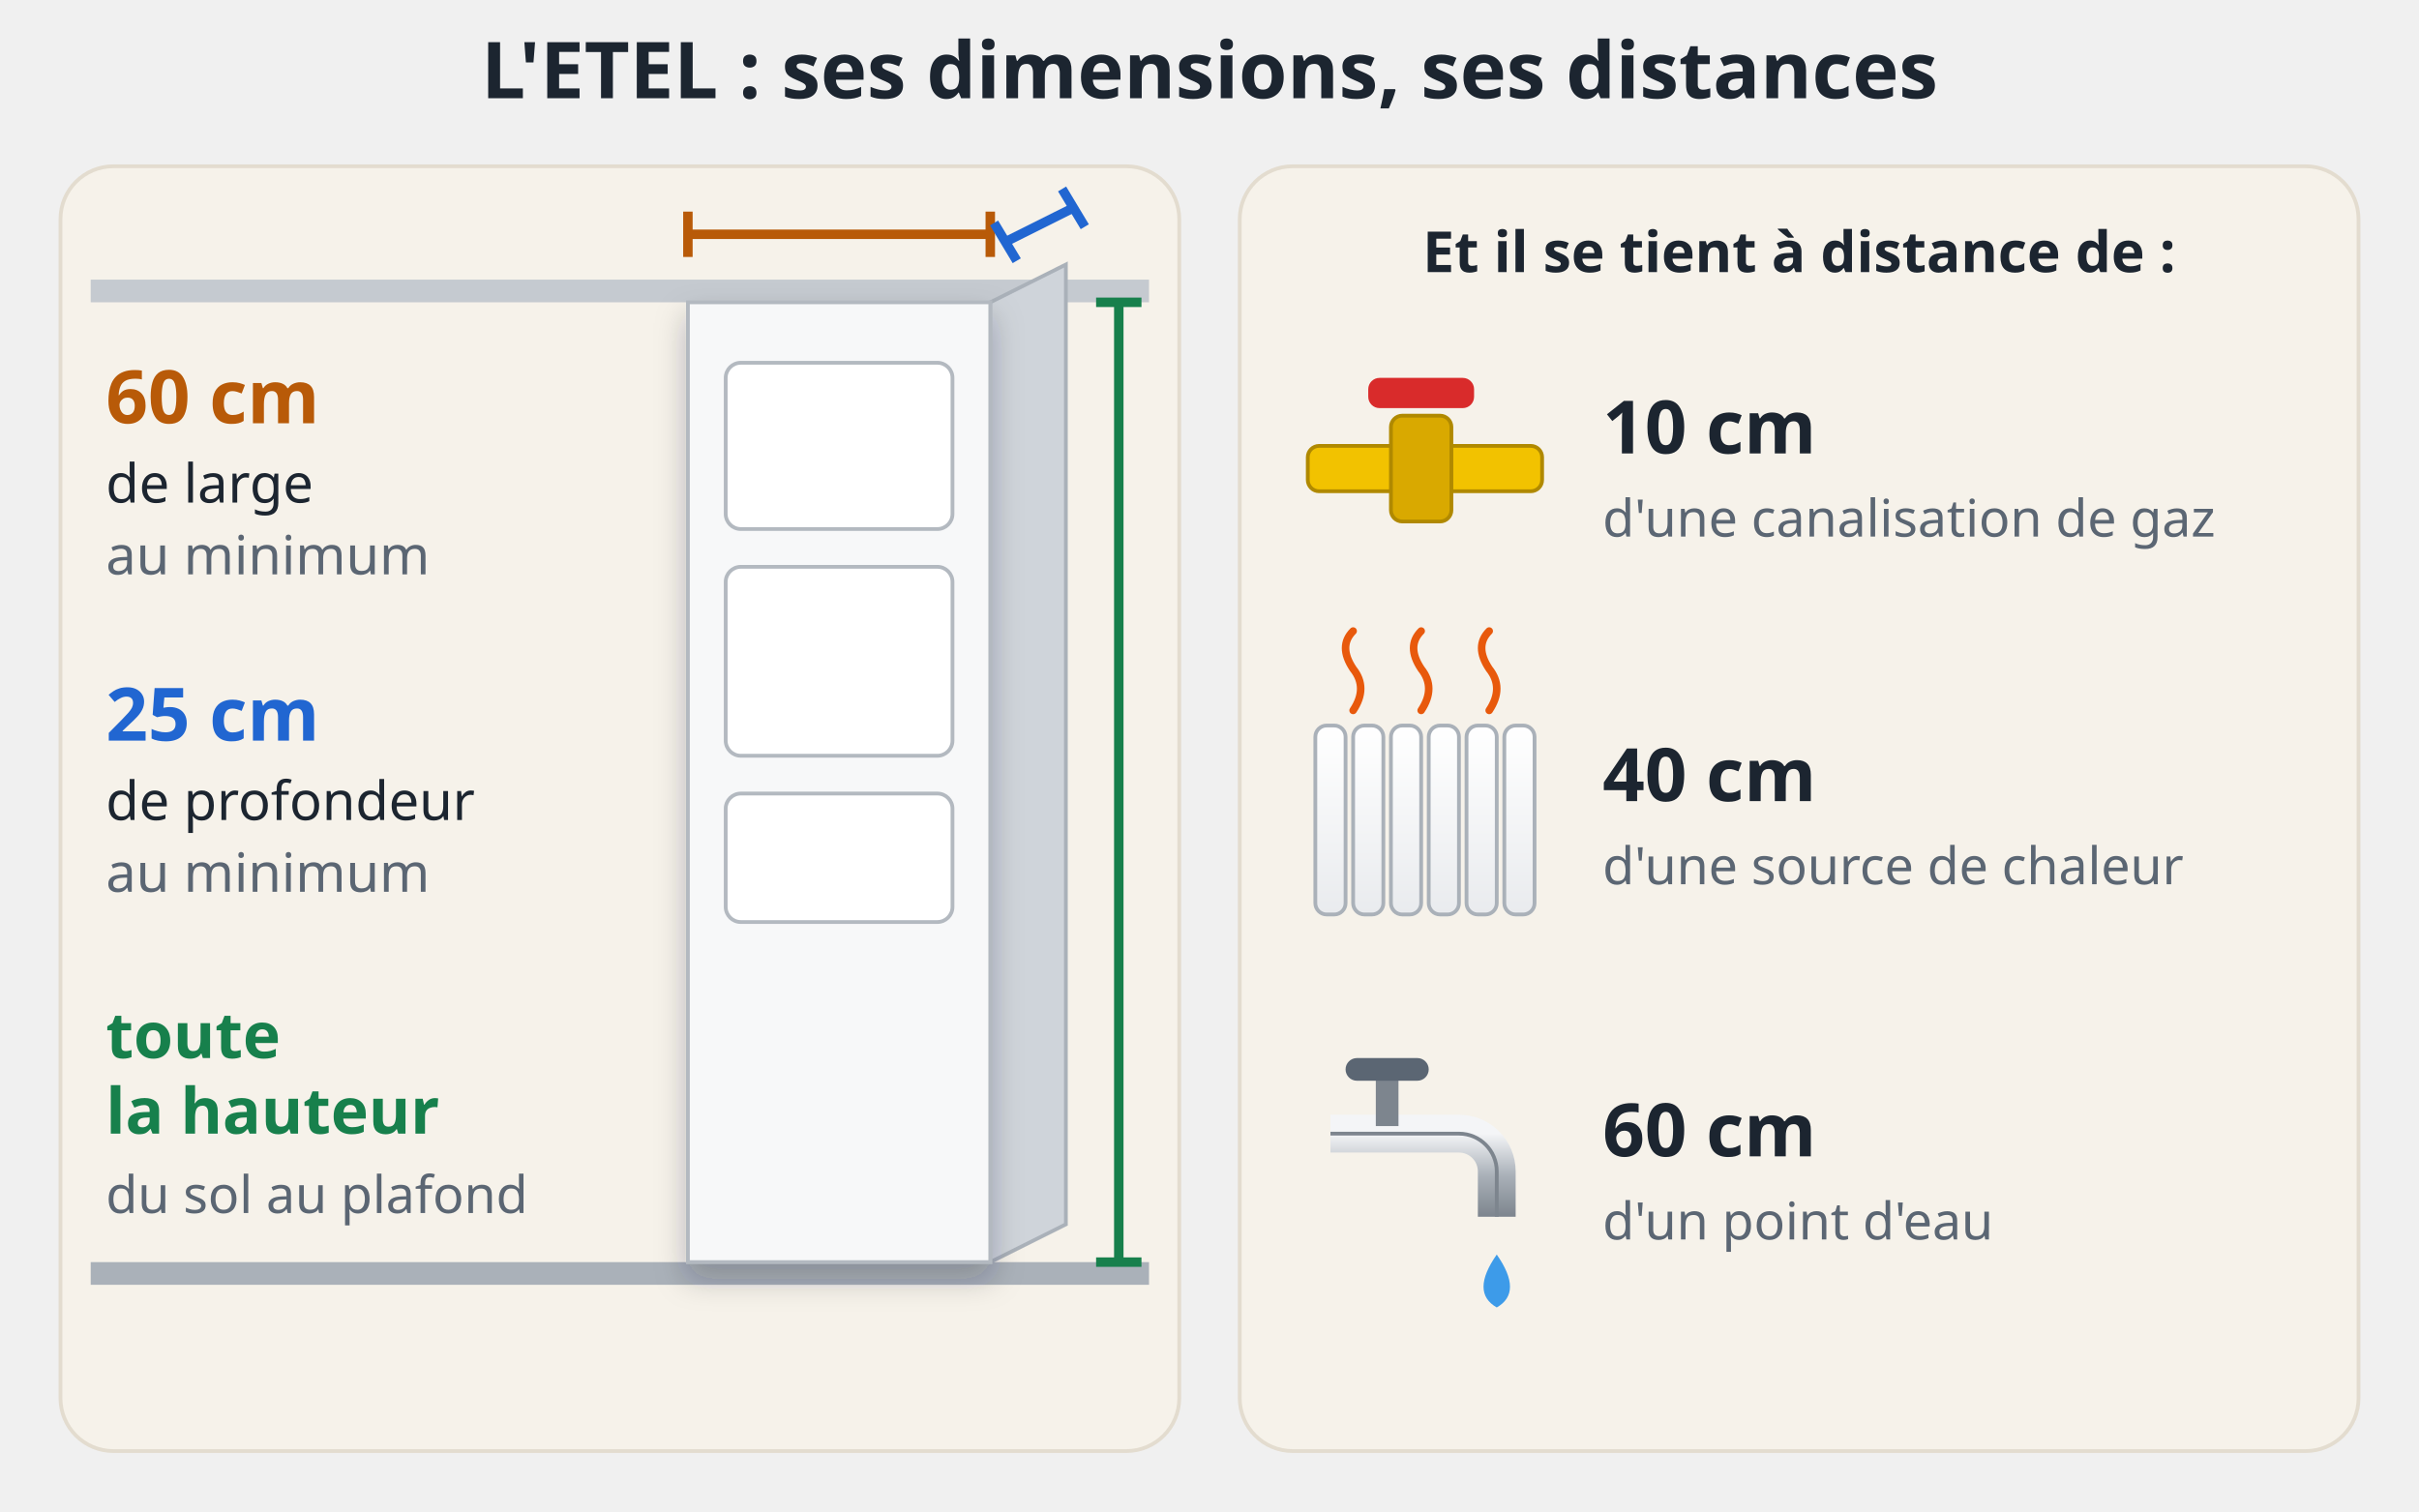
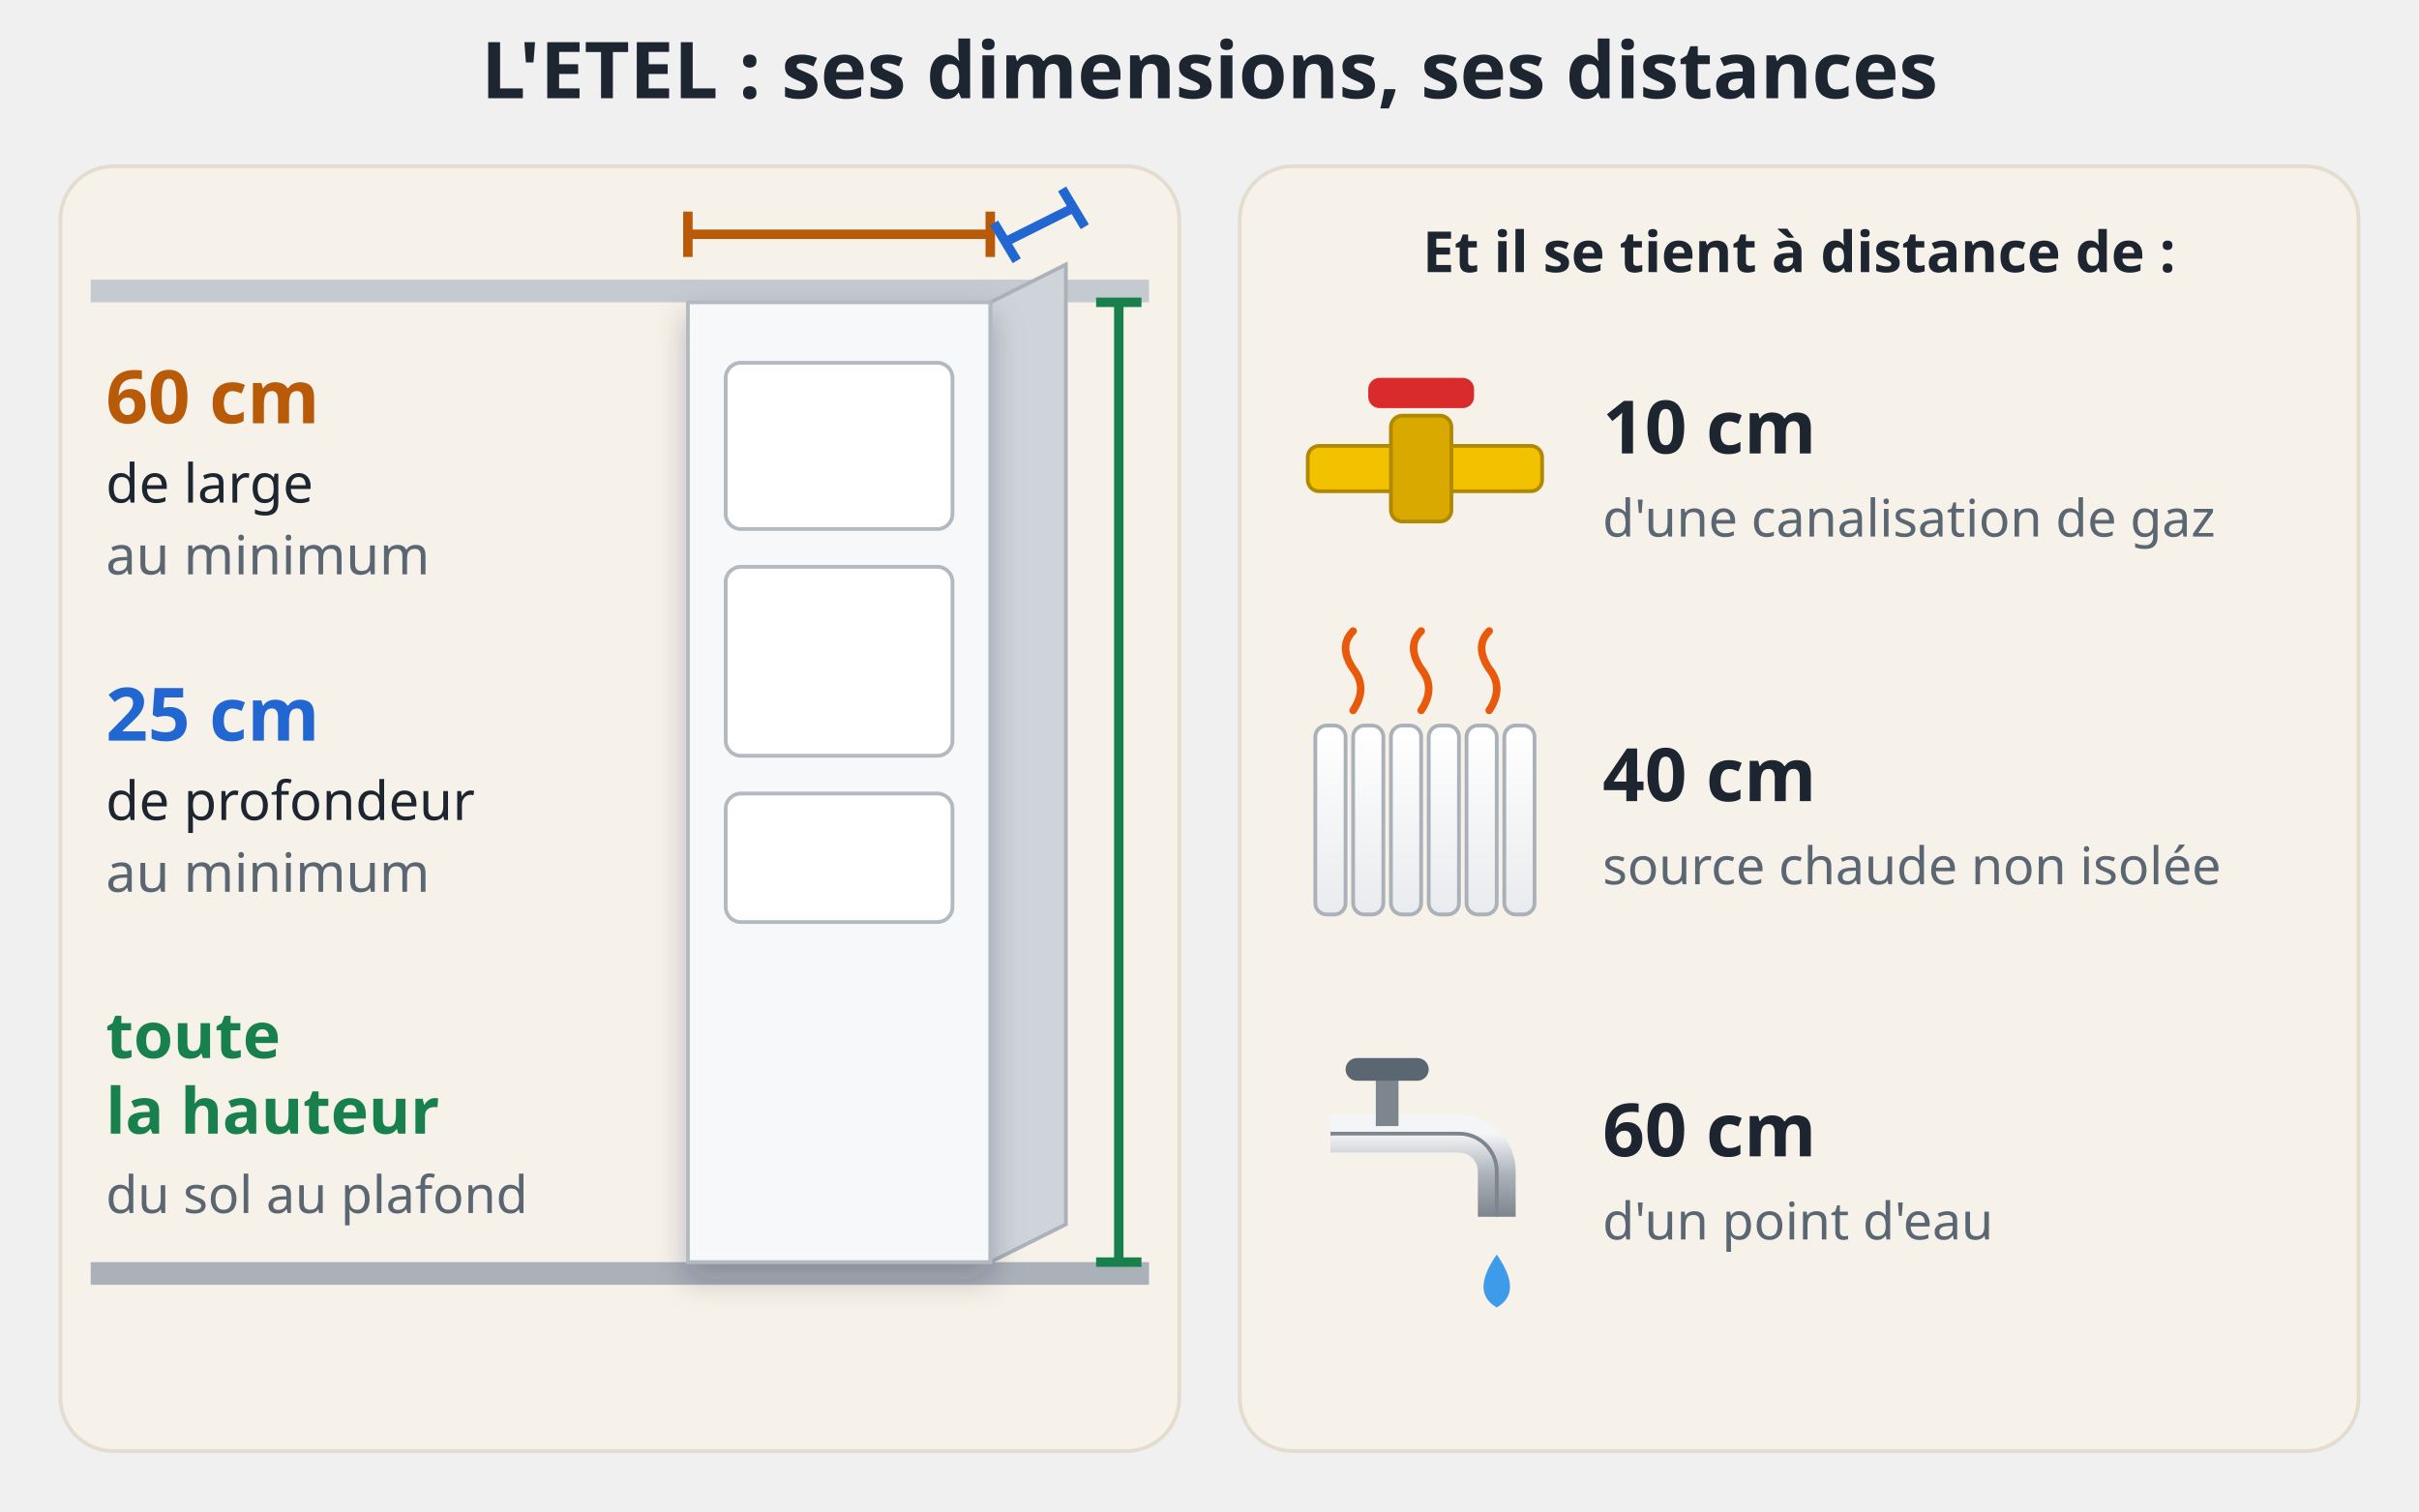
- <svg xmlns="http://www.w3.org/2000/svg" viewBox="0 0 640 400" font-family="'Segoe UI',system-ui,sans-serif" role="img" aria-label="Dimensions de l'ETEL : 60 cm de large, 25 cm de profondeur, du sol au plafond. Distances à respecter : 10 cm d'une canalisation de gaz, 40 cm d'une source de chaleur, 60 cm d'un point d'eau">
+ <svg xmlns="http://www.w3.org/2000/svg" viewBox="0 0 640 400" font-family="'Segoe UI',system-ui,sans-serif" role="img" aria-label="Dimensions de l'ETEL : 60 cm de large, 25 cm de profondeur, du sol au plafond. Distances à respecter : 10 cm d'une canalisation de gaz, 40 cm d'une source de chaleur non isolée thermiquement, 60 cm d'un point d'eau">
  <defs>
    <linearGradient id="corps" x1="0" y1="0" x2="1" y2="0">
      <stop offset="0" stop-color="#eef0f2" />
      <stop offset=".5" stop-color="#fdfdfd" />
      <stop offset="1" stop-color="#dfe2e6" />
    </linearGradient>
    <linearGradient id="nez" x1="0" y1="0" x2="0" y2="1">
      <stop offset="0" stop-color="#ffffff" />
      <stop offset="1" stop-color="#e9ebee" />
    </linearGradient>
    <linearGradient id="manette" x1="0" y1="0" x2="0" y2="1">
      <stop offset="0" stop-color="#4a5058" />
      <stop offset="1" stop-color="#23272c" />
    </linearGradient>
    <radialGradient id="vis" cx=".4" cy=".35" r=".7">
      <stop offset="0" stop-color="#f1f2f4" />
      <stop offset="1" stop-color="#8d949c" />
    </radialGradient>
    <linearGradient id="cuivreH" x1="0" y1="0" x2="0" y2="1">
      <stop offset="0" stop-color="#f0b77a" />
      <stop offset=".5" stop-color="#c9782f" />
      <stop offset="1" stop-color="#8f4f17" />
    </linearGradient>
    <linearGradient id="cuivreV" x1="0" y1="0" x2="1" y2="0">
      <stop offset="0" stop-color="#8f4f17" />
      <stop offset=".45" stop-color="#f0b77a" />
      <stop offset="1" stop-color="#9a5a1f" />
    </linearGradient>
    <linearGradient id="acierH" x1="0" y1="0" x2="0" y2="1">
      <stop offset="0" stop-color="#f4f5f7" />
      <stop offset=".5" stop-color="#aab1b9" />
      <stop offset="1" stop-color="#7d858e" />
    </linearGradient>
    <linearGradient id="cylH" x1="0" y1="0" x2="0" y2="1">
      <stop offset="0" stop-color="#d9dde1" />
      <stop offset=".35" stop-color="#ffffff" />
      <stop offset="1" stop-color="#c3c8ce" />
    </linearGradient>
    <linearGradient id="gaineV" x1="0" y1="0" x2="1" y2="0">
      <stop offset="0" stop-color="#a81d1d" />
      <stop offset=".4" stop-color="#ef4a4a" />
      <stop offset="1" stop-color="#b02020" />
    </linearGradient>
    <linearGradient id="chaud" x1="0" y1="0" x2="1" y2="0">
      <stop offset="0" stop-color="#3a3f46" />
      <stop offset=".5" stop-color="#e8590c" />
      <stop offset="1" stop-color="#ff3b1f" />
    </linearGradient>
    <linearGradient id="icta" x1="0" y1="0" x2="0" y2="1">
      <stop offset="0" stop-color="#8d949c" />
      <stop offset=".3" stop-color="#dfe3e7" />
      <stop offset="1" stop-color="#6b727a" />
    </linearGradient>
    <linearGradient id="tpc" x1="0" y1="0" x2="0" y2="1">
      <stop offset="0" stop-color="#b02020" />
      <stop offset=".3" stop-color="#ff6b5e" />
      <stop offset="1" stop-color="#8e1414" />
    </linearGradient>
    <linearGradient id="irl" x1="0" y1="0" x2="0" y2="1">
      <stop offset="0" stop-color="#aab1b9" />
      <stop offset=".3" stop-color="#f1f3f5" />
      <stop offset="1" stop-color="#8d949c" />
    </linearGradient>
    <linearGradient id="terre" x1="0" y1="0" x2="0" y2="1">
      <stop offset="0" stop-color="#c9a877" />
      <stop offset="1" stop-color="#a98557" />
    </linearGradient>
    <pattern id="vj" width="16" height="16" patternUnits="userSpaceOnUse" patternTransform="rotate(35)">
      <rect width="16" height="16" fill="#2e9e4f" />
      <rect width="7" height="16" fill="#f2d21a" />
    </pattern>
    <filter id="ombre" x="-15%" y="-15%" width="130%" height="140%">
      <feDropShadow dx="0" dy="4" stdDeviation="4" flood-color="#1b2430" flood-opacity=".25" />
    </filter>
    <g id="borne">
      <rect x="-12" y="-12" width="24" height="24" rx="4" fill="#2b3036" />
      <circle r="8" fill="url(#vis)" />
      <rect x="-6" y="-1.2" width="12" height="2.4" rx="1" fill="#5a616a" transform="rotate(-25)" />
    </g>
  </defs>
  <text x="320.0" y="26" text-anchor="middle" font-size="20.8" font-weight="800" fill="#1c2530">L'ETEL : ses dimensions, ses distances</text>
  <rect x="16" y="44" width="296" height="340" rx="14" fill="#f6f2ea" stroke="#e3dccf" />
  <rect x="328" y="44" width="296" height="340" rx="14" fill="#f6f2ea" stroke="#e3dccf" />
  <rect x="24" y="74" width="280" height="6" fill="#c5cad0" />
  <rect x="24" y="334" width="280" height="6" fill="#aab1b9" />
  <polygon points="262,80 282,70 282,324 262,334" fill="#cfd4da" stroke="#aab1b9" />
  <g filter="url(#ombre)">
    <rect x="182" y="80" width="80" height="254" fill="#f7f8f9" stroke="#b3b9c0" />
  </g>
  <rect x="192" y="96" width="60" height="44" rx="4" fill="#fff" stroke="#b3b9c0" />
  <rect x="192" y="150" width="60" height="50" rx="4" fill="#fff" stroke="#b3b9c0" />
  <rect x="192" y="210" width="60" height="34" rx="4" fill="#fff" stroke="#b3b9c0" />
  <path d="M182 62 H262" stroke="#b85a08" stroke-width="2.5" />
  <path d="M182 56 v12 M262 56 v12" stroke="#b85a08" stroke-width="2.5" />
  <path d="M266 64 L284 55" stroke="#2166d1" stroke-width="2.5" />
  <path d="M263 59 l6 10 M281 50 l6 10" stroke="#2166d1" stroke-width="2.5" />
  <path d="M296 80 V334" stroke="#17804c" stroke-width="2.5" />
  <path d="M290 80 h12 M290 334 h12" stroke="#17804c" stroke-width="2.5" />
  <text x="28" y="112" text-anchor="start" font-size="19.5" font-weight="800" fill="#b85a08">60 cm</text>
  <text x="28" y="133" text-anchor="start" font-size="14.3" font-weight="500" fill="#1c2530">de large</text>
  <text x="28" y="152" text-anchor="start" font-size="14.3" font-weight="500" fill="#5b6673">au minimum</text>
  <text x="28" y="196" text-anchor="start" font-size="19.5" font-weight="800" fill="#2166d1">25 cm</text>
  <text x="28" y="217" text-anchor="start" font-size="14.3" font-weight="500" fill="#1c2530">de profondeur</text>
  <text x="28" y="236" text-anchor="start" font-size="14.3" font-weight="500" fill="#5b6673">au minimum</text>
  <text x="28" y="280" text-anchor="start" font-size="16.9" font-weight="800" fill="#17804c">toute</text>
  <text x="28" y="300" text-anchor="start" font-size="16.9" font-weight="800" fill="#17804c">la hauteur</text>
  <text x="28" y="321" text-anchor="start" font-size="13.7" font-weight="500" fill="#5b6673">du sol au plafond</text>
  <text x="476" y="72" text-anchor="middle" font-size="15.0" font-weight="800" fill="#1c2530">Et il se tient à distance de :</text>
  <rect x="346" y="118" width="62" height="12" rx="3" fill="#f2c200" stroke="#b08900" />
  <rect x="368" y="110" width="16" height="28" rx="3" fill="#d9a900" stroke="#b08900" />
  <rect x="362" y="100" width="28" height="8" rx="3" fill="#d92b2b" />
  <rect x="348" y="192" width="8" height="50" rx="3" fill="url(#nez)" stroke="#aab1b9" />
  <rect x="358" y="192" width="8" height="50" rx="3" fill="url(#nez)" stroke="#aab1b9" />
  <rect x="368" y="192" width="8" height="50" rx="3" fill="url(#nez)" stroke="#aab1b9" />
  <rect x="378" y="192" width="8" height="50" rx="3" fill="url(#nez)" stroke="#aab1b9" />
  <rect x="388" y="192" width="8" height="50" rx="3" fill="url(#nez)" stroke="#aab1b9" />
  <rect x="398" y="192" width="8" height="50" rx="3" fill="url(#nez)" stroke="#aab1b9" />
  <path d="M358 188 q4 -6 0 -11 q-4 -6 0 -10" fill="none" stroke="#e8590c" stroke-width="2" stroke-linecap="round" />
  <path d="M376 188 q4 -6 0 -11 q-4 -6 0 -10" fill="none" stroke="#e8590c" stroke-width="2" stroke-linecap="round" />
  <path d="M394 188 q4 -6 0 -11 q-4 -6 0 -10" fill="none" stroke="#e8590c" stroke-width="2" stroke-linecap="round" />
  <path d="M352 300 H386 a10 10 0 0 1 10 10 V322" fill="none" stroke="url(#acierH)" stroke-width="10" />
  <path d="M352 300 H386 a10 10 0 0 1 10 10 V322" fill="none" stroke="#7d858e" stroke-width="1" />
  <rect x="364" y="284" width="6" height="14" fill="#7d858e" />
  <rect x="356" y="280" width="22" height="6" rx="3" fill="#5b6673" />
  <path d="M396 332 q-7 10 0 14 q7 -4 0 -14" fill="#3d9be9" />
  <text x="424" y="120" text-anchor="start" font-size="19.5" font-weight="800" fill="#1c2530">10 cm</text>
  <text x="424" y="142" text-anchor="start" font-size="13.7" font-weight="500" fill="#5b6673">d'une canalisation de gaz</text>
  <text x="424" y="212" text-anchor="start" font-size="19.5" font-weight="800" fill="#1c2530">40 cm</text>
-   <text x="424" y="234" text-anchor="start" font-size="13.7" font-weight="500" fill="#5b6673">d'une source de chaleur</text>
+   <text x="424" y="234" text-anchor="start" font-size="13.7" font-weight="500" fill="#5b6673">source chaude non isolée</text>
  <text x="424" y="306" text-anchor="start" font-size="19.5" font-weight="800" fill="#1c2530">60 cm</text>
  <text x="424" y="328" text-anchor="start" font-size="13.7" font-weight="500" fill="#5b6673">d'un point d'eau</text>
</svg>
